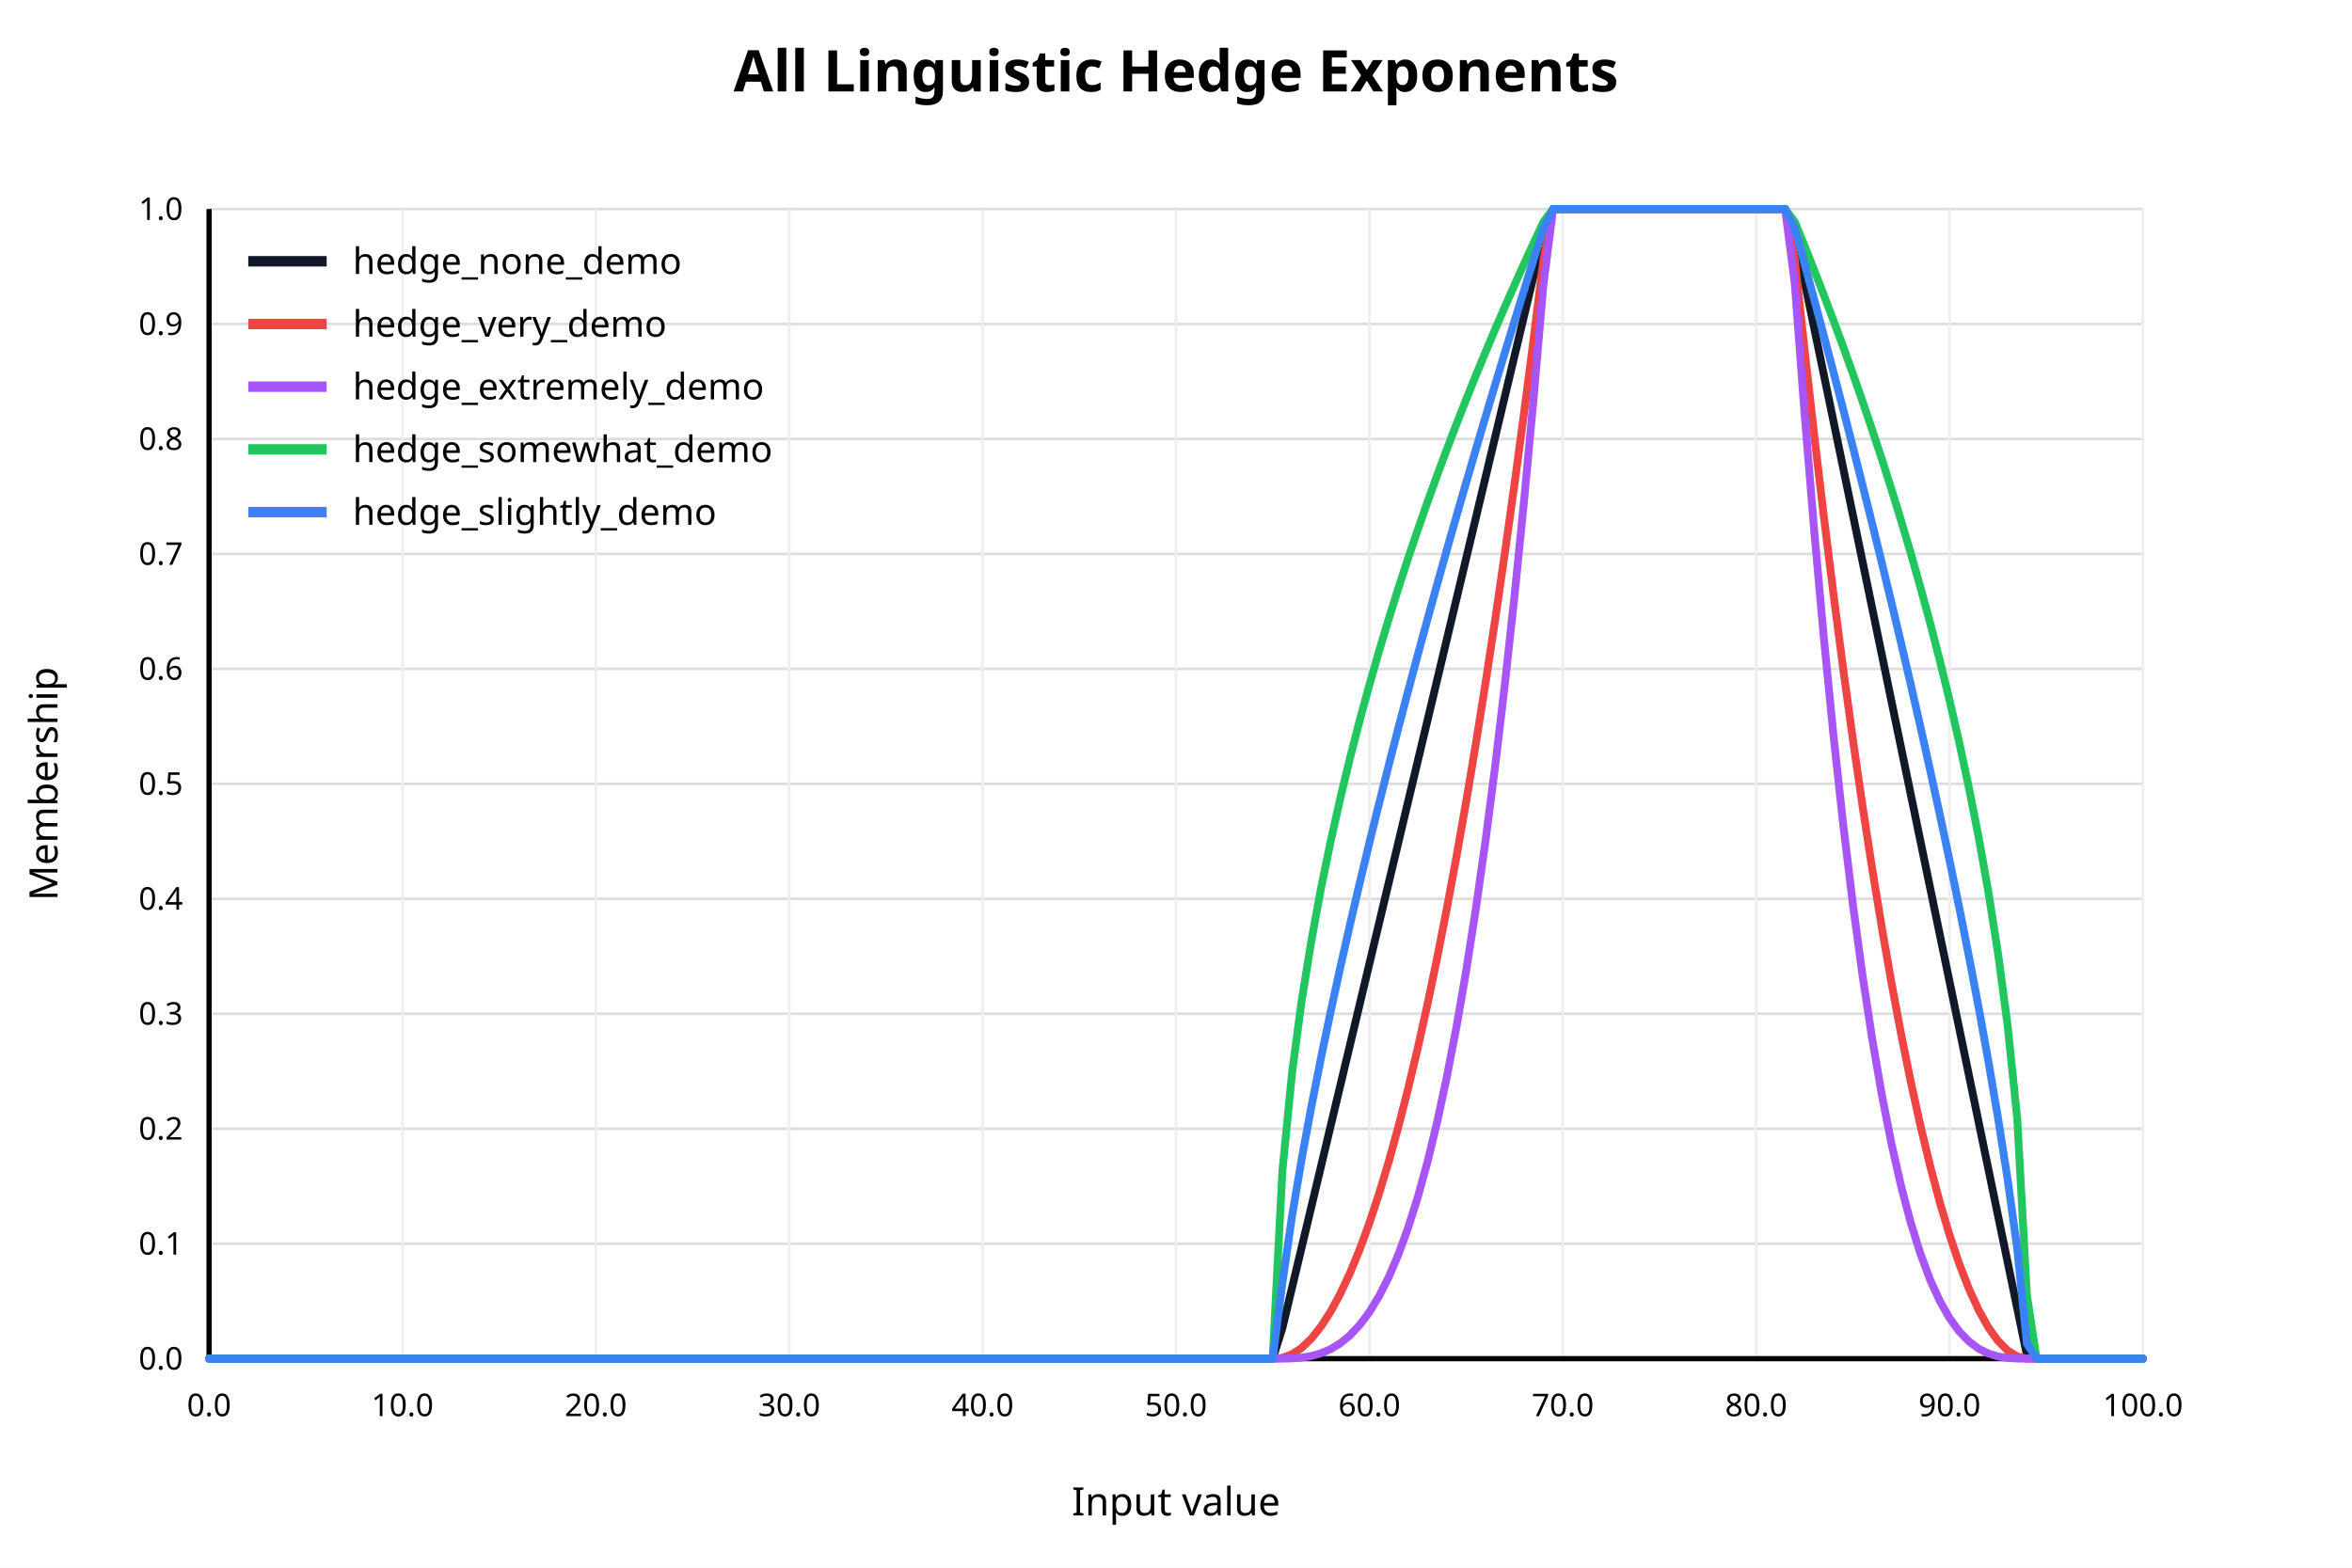
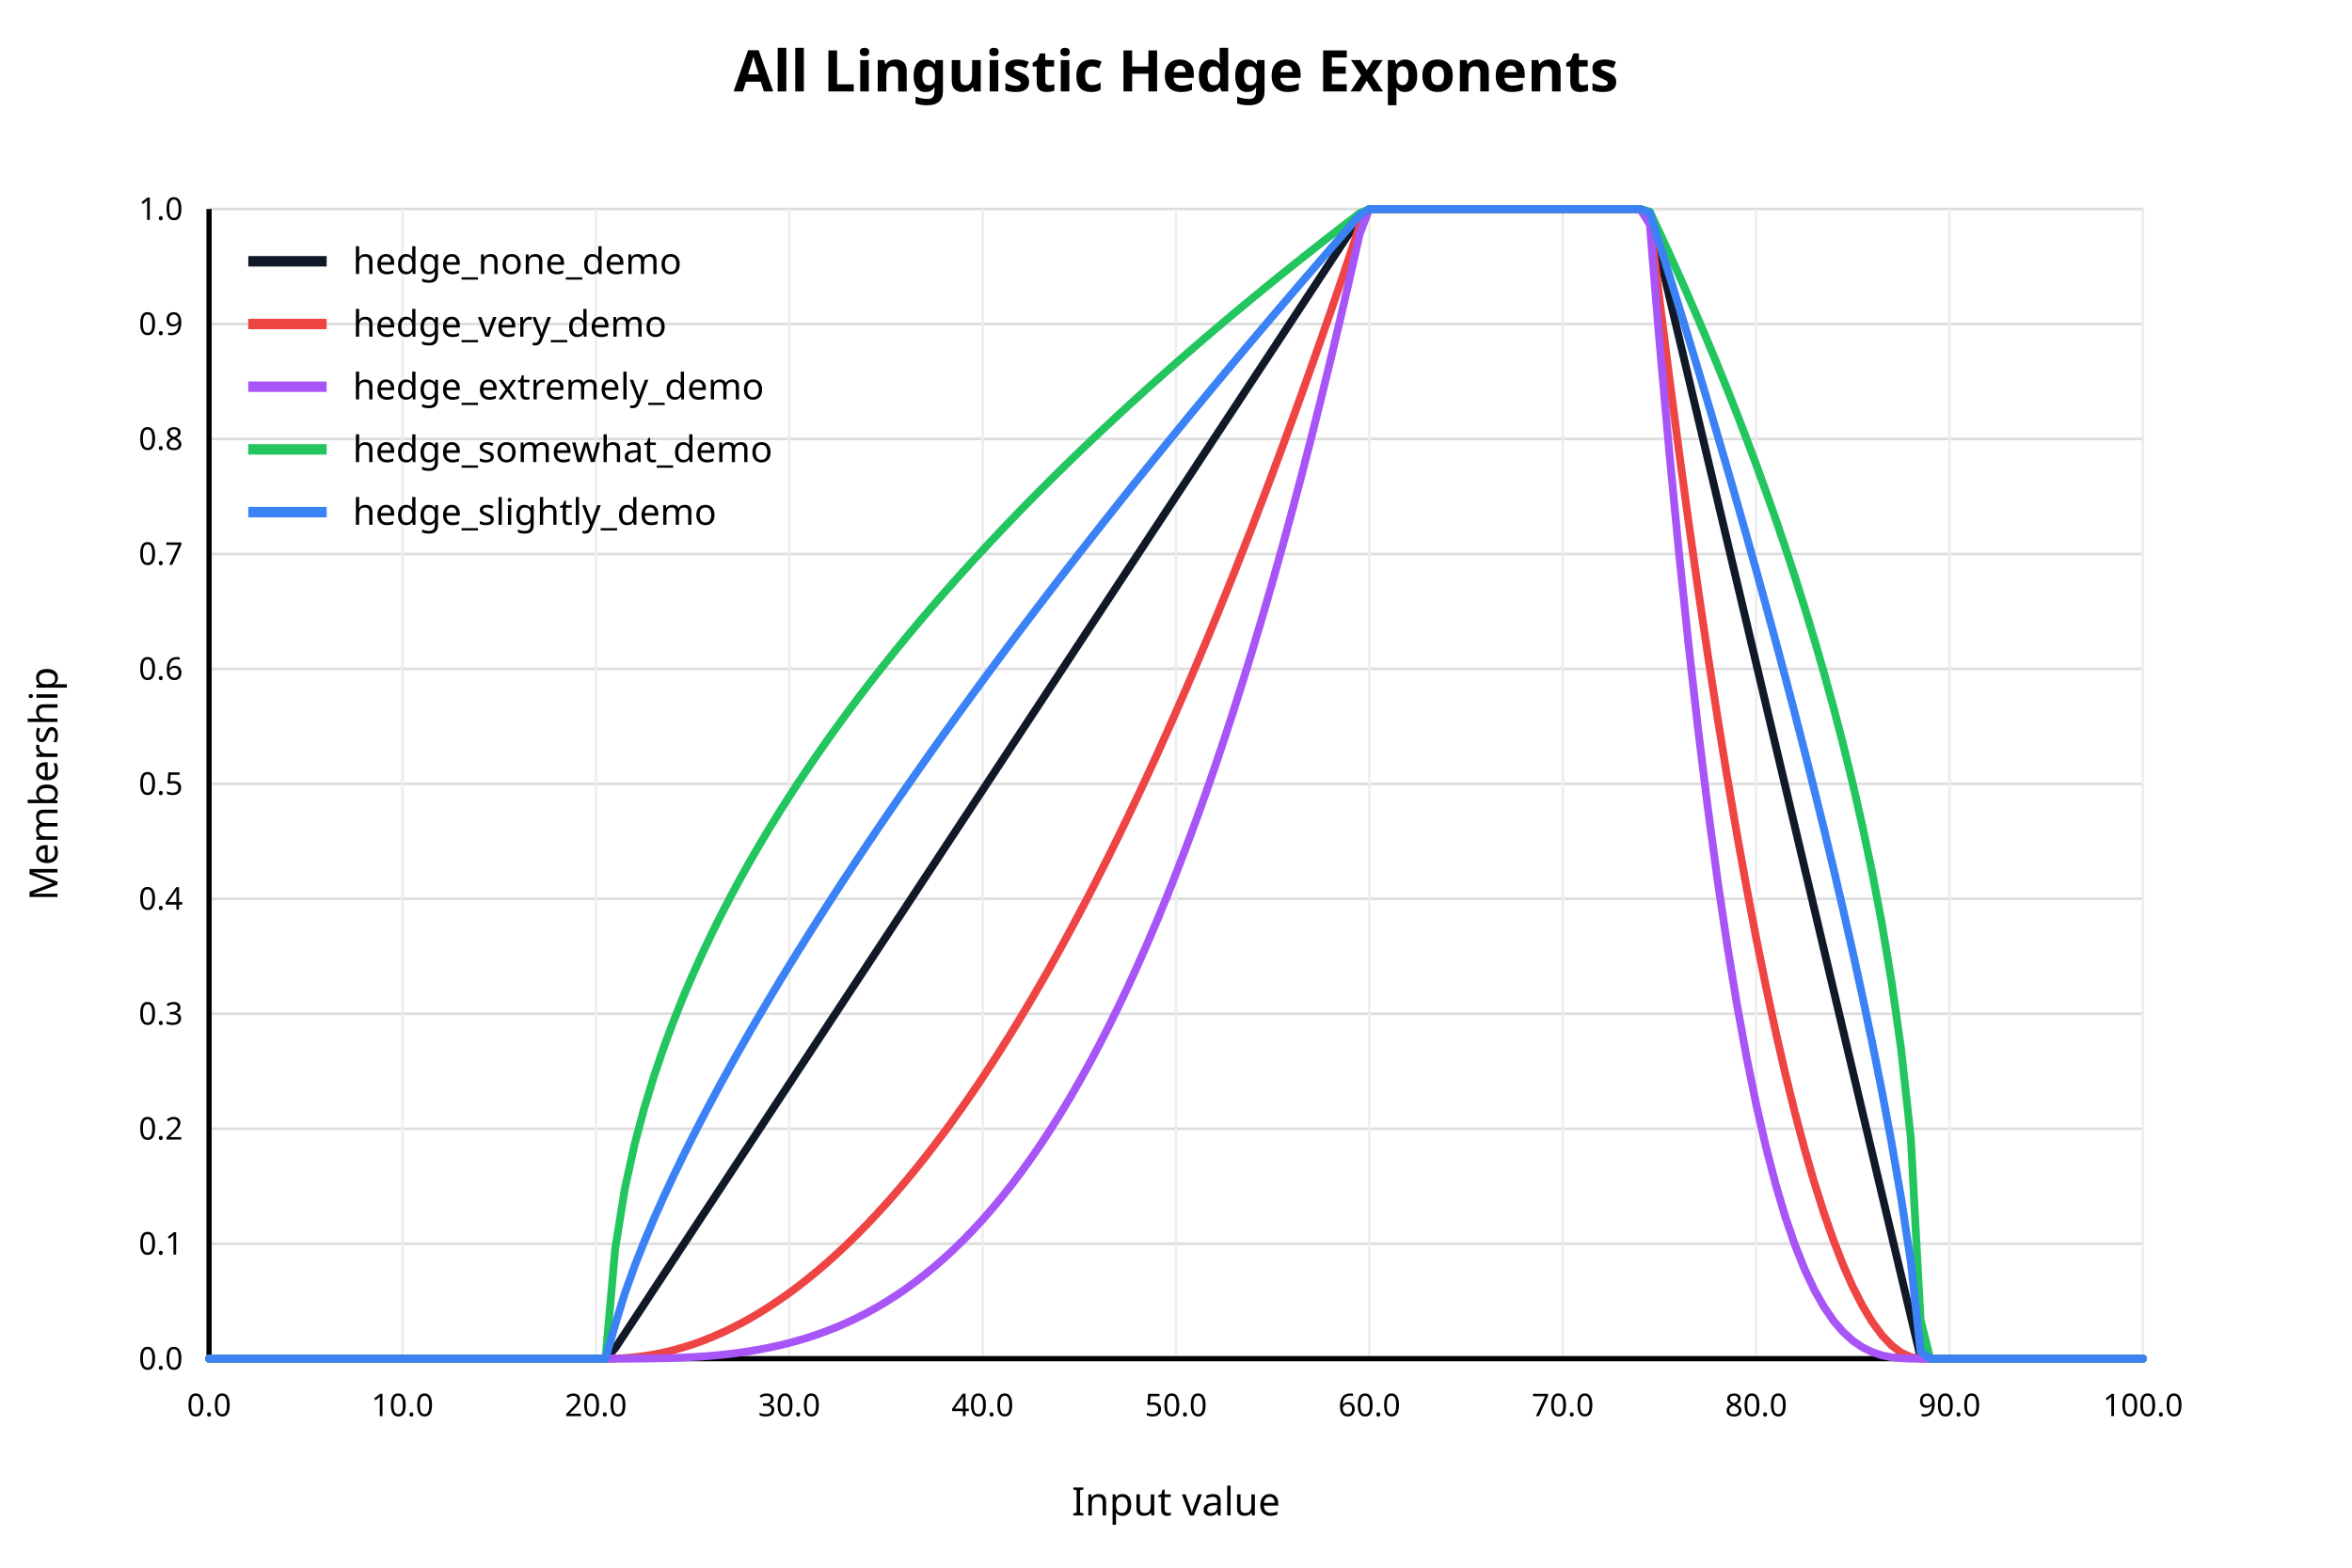
<svg xmlns="http://www.w3.org/2000/svg" width="900" height="600" viewBox="0 0 900 600">
  <rect x="0" y="0" width="900" height="600" fill="white" />
  <text x="450" y="35" text-anchor="middle" font-family="sans-serif" font-size="22" font-weight="bold" fill="black">All Linguistic Hedge Exponents</text>
  <line x1="80" y1="520.00" x2="820" y2="520.00" stroke="#dddddd" stroke-width="1" />
  <text x="70" y="520.00" text-anchor="end" dominant-baseline="middle" font-family="sans-serif" font-size="12" fill="black">0.0</text>
  <line x1="80" y1="476.00" x2="820" y2="476.00" stroke="#dddddd" stroke-width="1" />
  <text x="70" y="476.00" text-anchor="end" dominant-baseline="middle" font-family="sans-serif" font-size="12" fill="black">0.1</text>
  <line x1="80" y1="432.00" x2="820" y2="432.00" stroke="#dddddd" stroke-width="1" />
  <text x="70" y="432.00" text-anchor="end" dominant-baseline="middle" font-family="sans-serif" font-size="12" fill="black">0.2</text>
  <line x1="80" y1="388.00" x2="820" y2="388.00" stroke="#dddddd" stroke-width="1" />
  <text x="70" y="388.00" text-anchor="end" dominant-baseline="middle" font-family="sans-serif" font-size="12" fill="black">0.3</text>
  <line x1="80" y1="344.00" x2="820" y2="344.00" stroke="#dddddd" stroke-width="1" />
  <text x="70" y="344.00" text-anchor="end" dominant-baseline="middle" font-family="sans-serif" font-size="12" fill="black">0.4</text>
  <line x1="80" y1="300.00" x2="820" y2="300.00" stroke="#dddddd" stroke-width="1" />
  <text x="70" y="300.00" text-anchor="end" dominant-baseline="middle" font-family="sans-serif" font-size="12" fill="black">0.5</text>
  <line x1="80" y1="256.00" x2="820" y2="256.00" stroke="#dddddd" stroke-width="1" />
  <text x="70" y="256.00" text-anchor="end" dominant-baseline="middle" font-family="sans-serif" font-size="12" fill="black">0.6</text>
  <line x1="80" y1="212.00" x2="820" y2="212.00" stroke="#dddddd" stroke-width="1" />
  <text x="70" y="212.00" text-anchor="end" dominant-baseline="middle" font-family="sans-serif" font-size="12" fill="black">0.7</text>
  <line x1="80" y1="168.00" x2="820" y2="168.00" stroke="#dddddd" stroke-width="1" />
  <text x="70" y="168.00" text-anchor="end" dominant-baseline="middle" font-family="sans-serif" font-size="12" fill="black">0.8</text>
  <line x1="80" y1="124.00" x2="820" y2="124.00" stroke="#dddddd" stroke-width="1" />
  <text x="70" y="124.00" text-anchor="end" dominant-baseline="middle" font-family="sans-serif" font-size="12" fill="black">0.9</text>
  <line x1="80" y1="80.00" x2="820" y2="80.00" stroke="#dddddd" stroke-width="1" />
  <text x="70" y="80.00" text-anchor="end" dominant-baseline="middle" font-family="sans-serif" font-size="12" fill="black">1.0</text>
  <line x1="80.00" y1="80" x2="80.00" y2="520" stroke="#eeeeee" stroke-width="1" />
  <text x="80.00" y="542" text-anchor="middle" font-family="sans-serif" font-size="12" fill="black">0.0</text>
  <line x1="154.00" y1="80" x2="154.00" y2="520" stroke="#eeeeee" stroke-width="1" />
  <text x="154.00" y="542" text-anchor="middle" font-family="sans-serif" font-size="12" fill="black">10.0</text>
  <line x1="228.00" y1="80" x2="228.00" y2="520" stroke="#eeeeee" stroke-width="1" />
  <text x="228.00" y="542" text-anchor="middle" font-family="sans-serif" font-size="12" fill="black">20.0</text>
  <line x1="302.00" y1="80" x2="302.00" y2="520" stroke="#eeeeee" stroke-width="1" />
  <text x="302.00" y="542" text-anchor="middle" font-family="sans-serif" font-size="12" fill="black">30.0</text>
  <line x1="376.00" y1="80" x2="376.00" y2="520" stroke="#eeeeee" stroke-width="1" />
  <text x="376.00" y="542" text-anchor="middle" font-family="sans-serif" font-size="12" fill="black">40.0</text>
  <line x1="450.00" y1="80" x2="450.00" y2="520" stroke="#eeeeee" stroke-width="1" />
  <text x="450.00" y="542" text-anchor="middle" font-family="sans-serif" font-size="12" fill="black">50.0</text>
  <line x1="524.00" y1="80" x2="524.00" y2="520" stroke="#eeeeee" stroke-width="1" />
  <text x="524.00" y="542" text-anchor="middle" font-family="sans-serif" font-size="12" fill="black">60.0</text>
  <line x1="598.00" y1="80" x2="598.00" y2="520" stroke="#eeeeee" stroke-width="1" />
  <text x="598.00" y="542" text-anchor="middle" font-family="sans-serif" font-size="12" fill="black">70.0</text>
  <line x1="672.00" y1="80" x2="672.00" y2="520" stroke="#eeeeee" stroke-width="1" />
  <text x="672.00" y="542" text-anchor="middle" font-family="sans-serif" font-size="12" fill="black">80.0</text>
  <line x1="746.00" y1="80" x2="746.00" y2="520" stroke="#eeeeee" stroke-width="1" />
  <text x="746.00" y="542" text-anchor="middle" font-family="sans-serif" font-size="12" fill="black">90.0</text>
  <line x1="820.00" y1="80" x2="820.00" y2="520" stroke="#eeeeee" stroke-width="1" />
  <text x="820.00" y="542" text-anchor="middle" font-family="sans-serif" font-size="12" fill="black">100.0</text>
  <line x1="80" y1="520" x2="820" y2="520" stroke="black" stroke-width="2" />
  <line x1="80" y1="80" x2="80" y2="520" stroke="black" stroke-width="2" />
  <text x="450" y="580" text-anchor="middle" font-family="sans-serif" font-size="15" fill="black">Input value</text>
  <text x="22" y="300" text-anchor="middle" font-family="sans-serif" font-size="15" fill="black" transform="rotate(-90 22 300)">Membership</text>
-   <polyline fill="none" stroke="#111827" stroke-width="3" stroke-linejoin="round" stroke-linecap="round" points="80.00,520.00 83.70,520.00 87.40,520.00 91.10,520.00 94.80,520.00 98.50,520.00 102.20,520.00 105.90,520.00 109.60,520.00 113.30,520.00 117.00,520.00 120.70,520.00 124.40,520.00 128.10,520.00 131.80,520.00 135.50,520.00 139.20,520.00 142.90,520.00 146.60,520.00 150.30,520.00 154.00,520.00 157.70,520.00 161.40,520.00 165.10,520.00 168.80,520.00 172.50,520.00 176.20,520.00 179.90,520.00 183.60,520.00 187.30,520.00 191.00,520.00 194.70,520.00 198.40,520.00 202.10,520.00 205.80,520.00 209.50,520.00 213.20,520.00 216.90,520.00 220.60,520.00 224.30,520.00 228.00,520.00 231.70,520.00 235.40,520.00 239.10,520.00 242.80,520.00 246.50,520.00 250.20,520.00 253.90,520.00 257.60,520.00 261.30,520.00 265.00,520.00 268.70,520.00 272.40,520.00 276.10,520.00 279.80,520.00 283.50,520.00 287.20,520.00 290.90,520.00 294.60,520.00 298.30,520.00 302.00,520.00 305.70,520.00 309.40,520.00 313.10,520.00 316.80,520.00 320.50,520.00 324.20,520.00 327.90,520.00 331.60,520.00 335.30,520.00 339.00,520.00 342.70,520.00 346.40,520.00 350.10,520.00 353.80,520.00 357.50,520.00 361.20,520.00 364.90,520.00 368.60,520.00 372.30,520.00 376.00,520.00 379.70,520.00 383.40,520.00 387.10,520.00 390.80,520.00 394.50,520.00 398.20,520.00 401.90,520.00 405.60,520.00 409.30,520.00 413.00,520.00 416.70,520.00 420.40,520.00 424.10,520.00 427.80,520.00 431.50,520.00 435.20,520.00 438.90,520.00 442.60,520.00 446.30,520.00 450.00,520.00 453.70,520.00 457.40,520.00 461.10,520.00 464.80,520.00 468.50,520.00 472.20,520.00 475.90,520.00 479.60,520.00 483.30,520.00 487.00,520.00 490.70,508.33 494.40,492.83 498.10,477.33 501.80,461.83 505.50,446.33 509.20,430.83 512.90,415.33 516.60,399.83 520.30,384.33 524.00,368.84 527.70,353.34 531.40,337.84 535.10,322.34 538.80,306.84 542.50,291.34 546.20,275.84 549.90,260.34 553.60,244.84 557.30,229.34 561.00,213.84 564.70,198.34 568.40,182.84 572.10,167.35 575.80,151.85 579.50,136.35 583.20,120.85 586.90,105.35 590.60,89.85 594.30,80.00 598.00,80.00 601.70,80.00 605.40,80.00 609.10,80.00 612.80,80.00 616.50,80.00 620.20,80.00 623.90,80.00 627.60,80.00 631.30,80.00 635.00,80.00 638.70,80.00 642.40,80.00 646.10,80.00 649.80,80.00 653.50,80.00 657.20,80.00 660.90,80.00 664.60,80.00 668.30,80.00 672.00,80.00 675.70,80.00 679.40,80.00 683.10,80.00 686.80,89.82 690.50,107.69 694.20,125.56 697.90,143.43 701.60,161.29 705.30,179.16 709.00,197.03 712.70,214.90 716.40,232.77 720.10,250.63 723.80,268.50 727.50,286.37 731.20,304.24 734.90,322.11 738.60,339.97 742.30,357.84 746.00,375.71 749.70,393.58 753.40,411.45 757.10,429.31 760.80,447.18 764.50,465.05 768.20,482.92 771.90,500.79 775.60,518.65 779.30,520.00 783.00,520.00 786.70,520.00 790.40,520.00 794.10,520.00 797.80,520.00 801.50,520.00 805.20,520.00 808.90,520.00 812.60,520.00 816.30,520.00 820.00,520.00" />
+   <polyline fill="none" stroke="#111827" stroke-width="3" stroke-linejoin="round" stroke-linecap="round" points="80.00,520.00 83.70,520.00 87.40,520.00 91.10,520.00 94.80,520.00 98.50,520.00 102.20,520.00 105.90,520.00 109.60,520.00 113.30,520.00 117.00,520.00 120.70,520.00 124.40,520.00 128.10,520.00 131.80,520.00 135.50,520.00 139.20,520.00 142.90,520.00 146.60,520.00 150.30,520.00 154.00,520.00 157.70,520.00 161.40,520.00 165.10,520.00 168.80,520.00 172.50,520.00 176.20,520.00 179.90,520.00 183.60,520.00 187.30,520.00 191.00,520.00 194.70,520.00 198.40,520.00 202.10,520.00 205.80,520.00 209.50,520.00 213.20,520.00 216.90,520.00 220.60,520.00 224.30,520.00 228.00,520.00 231.70,520.00 235.40,515.99 239.10,510.37 242.80,504.75 246.50,499.13 250.20,493.51 253.90,487.89 257.60,482.27 261.30,476.64 265.00,471.02 268.70,465.40 272.40,459.78 276.10,454.16 279.80,448.54 283.50,442.92 287.20,437.30 290.90,431.68 294.60,426.06 298.30,420.44 302.00,414.82 305.70,409.20 309.40,403.58 313.10,397.95 316.80,392.33 320.50,386.71 324.20,381.09 327.90,375.47 331.60,369.85 335.30,364.23 339.00,358.61 342.70,352.99 346.40,347.37 350.10,341.75 353.80,336.13 357.50,330.51 361.20,324.88 364.90,319.26 368.60,313.64 372.30,308.02 376.00,302.40 379.70,296.78 383.40,291.16 387.10,285.54 390.80,279.92 394.50,274.30 398.20,268.68 401.90,263.06 405.60,257.44 409.30,251.82 413.00,246.19 416.70,240.57 420.40,234.95 424.10,229.33 427.80,223.71 431.50,218.09 435.20,212.47 438.90,206.85 442.60,201.23 446.30,195.61 450.00,189.99 453.70,184.37 457.40,178.75 461.10,173.13 464.80,167.50 468.50,161.88 472.20,156.26 475.90,150.64 479.60,145.02 483.30,139.40 487.00,133.78 490.70,128.16 494.40,122.54 498.10,116.92 501.80,111.30 505.50,105.68 509.20,100.06 512.90,94.44 516.60,88.81 520.30,83.19 524.00,80.00 527.70,80.00 531.40,80.00 535.10,80.00 538.80,80.00 542.50,80.00 546.20,80.00 549.90,80.00 553.60,80.00 557.30,80.00 561.00,80.00 564.70,80.00 568.40,80.00 572.10,80.00 575.80,80.00 579.50,80.00 583.20,80.00 586.90,80.00 590.60,80.00 594.30,80.00 598.00,80.00 601.70,80.00 605.40,80.00 609.10,80.00 612.80,80.00 616.50,80.00 620.20,80.00 623.90,80.00 627.60,80.00 631.30,81.97 635.00,97.60 638.70,113.22 642.40,128.85 646.10,144.47 649.80,160.10 653.50,175.73 657.20,191.35 660.90,206.98 664.60,222.60 668.30,238.23 672.00,253.86 675.70,269.48 679.40,285.11 683.10,300.73 686.80,316.36 690.50,331.98 694.20,347.61 697.90,363.24 701.60,378.86 705.30,394.49 709.00,410.11 712.70,425.74 716.40,441.37 720.10,456.99 723.80,472.62 727.50,488.24 731.20,503.87 734.90,519.50 738.60,520.00 742.30,520.00 746.00,520.00 749.70,520.00 753.40,520.00 757.10,520.00 760.80,520.00 764.50,520.00 768.20,520.00 771.90,520.00 775.60,520.00 779.30,520.00 783.00,520.00 786.70,520.00 790.40,520.00 794.10,520.00 797.80,520.00 801.50,520.00 805.20,520.00 808.90,520.00 812.60,520.00 816.30,520.00 820.00,520.00" />
  <line x1="95" y1="100" x2="125" y2="100" stroke="#111827" stroke-width="4" />
  <text x="135" y="100" dominant-baseline="middle" font-family="sans-serif" font-size="14" fill="black">hedge_none_demo</text>
-   <polyline fill="none" stroke="#ef4444" stroke-width="3" stroke-linejoin="round" stroke-linecap="round" points="80.00,520.00 83.70,520.00 87.40,520.00 91.10,520.00 94.80,520.00 98.50,520.00 102.20,520.00 105.90,520.00 109.60,520.00 113.30,520.00 117.00,520.00 120.70,520.00 124.40,520.00 128.10,520.00 131.80,520.00 135.50,520.00 139.20,520.00 142.90,520.00 146.60,520.00 150.30,520.00 154.00,520.00 157.70,520.00 161.40,520.00 165.10,520.00 168.80,520.00 172.50,520.00 176.20,520.00 179.90,520.00 183.60,520.00 187.30,520.00 191.00,520.00 194.70,520.00 198.40,520.00 202.10,520.00 205.80,520.00 209.50,520.00 213.20,520.00 216.90,520.00 220.60,520.00 224.30,520.00 228.00,520.00 231.70,520.00 235.40,520.00 239.10,520.00 242.80,520.00 246.50,520.00 250.20,520.00 253.90,520.00 257.60,520.00 261.30,520.00 265.00,520.00 268.70,520.00 272.40,520.00 276.10,520.00 279.80,520.00 283.50,520.00 287.20,520.00 290.90,520.00 294.60,520.00 298.30,520.00 302.00,520.00 305.70,520.00 309.40,520.00 313.10,520.00 316.80,520.00 320.50,520.00 324.20,520.00 327.90,520.00 331.60,520.00 335.30,520.00 339.00,520.00 342.70,520.00 346.40,520.00 350.10,520.00 353.80,520.00 357.50,520.00 361.20,520.00 364.90,520.00 368.60,520.00 372.30,520.00 376.00,520.00 379.70,520.00 383.40,520.00 387.10,520.00 390.80,520.00 394.50,520.00 398.20,520.00 401.90,520.00 405.60,520.00 409.30,520.00 413.00,520.00 416.70,520.00 420.40,520.00 424.10,520.00 427.80,520.00 431.50,520.00 435.20,520.00 438.90,520.00 442.60,520.00 446.30,520.00 450.00,520.00 453.70,520.00 457.40,520.00 461.10,520.00 464.80,520.00 468.50,520.00 472.20,520.00 475.90,520.00 479.60,520.00 483.30,520.00 487.00,520.00 490.70,519.69 494.40,518.32 498.10,515.86 501.80,512.31 505.50,507.67 509.20,501.93 512.90,495.10 516.60,487.18 520.30,478.17 524.00,468.07 527.70,456.87 531.40,444.58 535.10,431.20 538.80,416.73 542.50,401.17 546.20,384.51 549.90,366.77 553.60,347.93 557.30,328.00 561.00,306.97 564.70,284.86 568.40,261.65 572.10,237.35 575.80,211.96 579.50,185.48 583.20,157.90 586.90,129.24 590.60,99.48 594.30,80.00 598.00,80.00 601.70,80.00 605.40,80.00 609.10,80.00 612.80,80.00 616.50,80.00 620.20,80.00 623.90,80.00 627.60,80.00 631.30,80.00 635.00,80.00 638.70,80.00 642.40,80.00 646.10,80.00 649.80,80.00 653.50,80.00 657.20,80.00 660.90,80.00 664.60,80.00 668.30,80.00 672.00,80.00 675.70,80.00 679.40,80.00 683.10,80.00 686.80,99.42 690.50,133.64 694.20,166.40 697.90,197.71 701.60,227.57 705.30,255.98 709.00,282.93 712.70,308.44 716.40,332.49 720.10,355.10 723.80,376.25 727.50,395.95 731.20,414.20 734.90,431.00 738.60,446.34 742.30,460.24 746.00,472.68 749.70,483.68 753.40,493.22 757.10,501.31 760.80,507.95 764.50,513.14 768.20,516.87 771.90,519.16 775.60,520.00 779.30,520.00 783.00,520.00 786.70,520.00 790.40,520.00 794.10,520.00 797.80,520.00 801.50,520.00 805.20,520.00 808.90,520.00 812.60,520.00 816.30,520.00 820.00,520.00" />
+   <polyline fill="none" stroke="#ef4444" stroke-width="3" stroke-linejoin="round" stroke-linecap="round" points="80.00,520.00 83.70,520.00 87.40,520.00 91.10,520.00 94.80,520.00 98.50,520.00 102.20,520.00 105.90,520.00 109.60,520.00 113.30,520.00 117.00,520.00 120.70,520.00 124.40,520.00 128.10,520.00 131.80,520.00 135.50,520.00 139.20,520.00 142.90,520.00 146.60,520.00 150.30,520.00 154.00,520.00 157.70,520.00 161.40,520.00 165.10,520.00 168.80,520.00 172.50,520.00 176.20,520.00 179.90,520.00 183.60,520.00 187.30,520.00 191.00,520.00 194.70,520.00 198.40,520.00 202.10,520.00 205.80,520.00 209.50,520.00 213.20,520.00 216.90,520.00 220.60,520.00 224.30,520.00 228.00,520.00 231.70,520.00 235.40,519.96 239.10,519.79 242.80,519.47 246.50,519.01 250.20,518.40 253.90,517.66 257.60,516.76 261.30,515.73 265.00,514.55 268.70,513.23 272.40,511.76 276.10,510.15 279.80,508.39 283.50,506.50 287.20,504.46 290.90,502.27 294.60,499.94 298.30,497.47 302.00,494.86 305.70,492.10 309.40,489.19 313.10,486.15 316.80,482.96 320.50,479.62 324.20,476.15 327.90,472.53 331.60,468.76 335.30,464.85 339.00,460.80 342.70,456.61 346.40,452.27 350.10,447.79 353.80,443.16 357.50,438.39 361.20,433.48 364.90,428.42 368.60,423.22 372.30,417.88 376.00,412.39 379.70,406.76 383.40,400.98 387.10,395.06 390.80,389.00 394.50,382.80 398.20,376.45 401.90,369.96 405.60,363.32 409.30,356.54 413.00,349.62 416.70,342.55 420.40,335.34 424.10,327.98 427.80,320.49 431.50,312.84 435.20,305.06 438.90,297.13 442.60,289.06 446.30,280.84 450.00,272.48 453.70,263.98 457.40,255.33 461.10,246.54 464.80,237.61 468.50,228.53 472.20,219.31 475.90,209.94 479.60,200.44 483.30,190.78 487.00,180.99 490.70,171.05 494.40,160.97 498.10,150.74 501.80,140.37 505.50,129.86 509.20,119.20 512.90,108.40 516.60,97.45 520.30,86.36 524.00,80.00 527.70,80.00 531.40,80.00 535.10,80.00 538.80,80.00 542.50,80.00 546.20,80.00 549.90,80.00 553.60,80.00 557.30,80.00 561.00,80.00 564.70,80.00 568.40,80.00 572.10,80.00 575.80,80.00 579.50,80.00 583.20,80.00 586.90,80.00 590.60,80.00 594.30,80.00 598.00,80.00 601.70,80.00 605.40,80.00 609.10,80.00 612.80,80.00 616.50,80.00 620.20,80.00 623.90,80.00 627.60,80.00 631.30,83.93 635.00,114.49 638.70,143.94 642.40,172.27 646.10,199.50 649.80,225.62 653.50,250.63 657.20,274.52 660.90,297.31 664.60,318.99 668.30,339.56 672.00,359.02 675.70,377.36 679.40,394.60 683.10,410.73 686.80,425.75 690.50,439.66 694.20,452.46 697.90,464.15 701.60,474.73 705.30,484.20 709.00,492.56 712.70,499.81 716.40,505.95 720.10,510.98 723.80,514.90 727.50,517.71 731.20,519.41 734.90,520.00 738.60,520.00 742.30,520.00 746.00,520.00 749.70,520.00 753.40,520.00 757.10,520.00 760.80,520.00 764.50,520.00 768.20,520.00 771.90,520.00 775.60,520.00 779.30,520.00 783.00,520.00 786.70,520.00 790.40,520.00 794.10,520.00 797.80,520.00 801.50,520.00 805.20,520.00 808.90,520.00 812.60,520.00 816.30,520.00 820.00,520.00" />
  <line x1="95" y1="124" x2="125" y2="124" stroke="#ef4444" stroke-width="4" />
  <text x="135" y="124" dominant-baseline="middle" font-family="sans-serif" font-size="14" fill="black">hedge_very_demo</text>
-   <polyline fill="none" stroke="#a855f7" stroke-width="3" stroke-linejoin="round" stroke-linecap="round" points="80.00,520.00 83.70,520.00 87.40,520.00 91.10,520.00 94.80,520.00 98.50,520.00 102.20,520.00 105.90,520.00 109.60,520.00 113.30,520.00 117.00,520.00 120.70,520.00 124.40,520.00 128.10,520.00 131.80,520.00 135.50,520.00 139.20,520.00 142.90,520.00 146.60,520.00 150.30,520.00 154.00,520.00 157.70,520.00 161.40,520.00 165.10,520.00 168.80,520.00 172.50,520.00 176.20,520.00 179.90,520.00 183.60,520.00 187.30,520.00 191.00,520.00 194.70,520.00 198.40,520.00 202.10,520.00 205.80,520.00 209.50,520.00 213.20,520.00 216.90,520.00 220.60,520.00 224.30,520.00 228.00,520.00 231.70,520.00 235.40,520.00 239.10,520.00 242.80,520.00 246.50,520.00 250.20,520.00 253.90,520.00 257.60,520.00 261.30,520.00 265.00,520.00 268.70,520.00 272.40,520.00 276.10,520.00 279.80,520.00 283.50,520.00 287.20,520.00 290.90,520.00 294.60,520.00 298.30,520.00 302.00,520.00 305.70,520.00 309.40,520.00 313.10,520.00 316.80,520.00 320.50,520.00 324.20,520.00 327.90,520.00 331.60,520.00 335.30,520.00 339.00,520.00 342.70,520.00 346.40,520.00 350.10,520.00 353.80,520.00 357.50,520.00 361.20,520.00 364.90,520.00 368.60,520.00 372.30,520.00 376.00,520.00 379.70,520.00 383.40,520.00 387.10,520.00 390.80,520.00 394.50,520.00 398.20,520.00 401.90,520.00 405.60,520.00 409.30,520.00 413.00,520.00 416.70,520.00 420.40,520.00 424.10,520.00 427.80,520.00 431.50,520.00 435.20,520.00 438.90,520.00 442.60,520.00 446.30,520.00 450.00,520.00 453.70,520.00 457.40,520.00 461.10,520.00 464.80,520.00 468.50,520.00 472.20,520.00 475.90,520.00 479.60,520.00 483.30,520.00 487.00,520.00 490.70,519.99 494.40,519.90 498.10,519.60 501.80,518.98 505.50,517.93 509.20,516.34 512.90,514.08 516.60,511.04 520.30,507.10 524.00,502.16 527.70,496.09 531.40,488.78 535.10,480.11 538.80,469.97 542.50,458.25 546.20,444.82 549.90,429.57 553.60,412.39 557.30,393.16 561.00,371.77 564.70,348.10 568.40,322.04 572.10,293.46 575.80,262.26 579.50,228.32 583.20,191.52 586.90,151.75 590.60,108.89 594.30,80.00 598.00,80.00 601.70,80.00 605.40,80.00 609.10,80.00 612.80,80.00 616.50,80.00 620.20,80.00 623.90,80.00 627.60,80.00 631.30,80.00 635.00,80.00 638.70,80.00 642.40,80.00 646.10,80.00 649.80,80.00 653.50,80.00 657.20,80.00 660.90,80.00 664.60,80.00 668.30,80.00 672.00,80.00 675.70,80.00 679.40,80.00 683.10,80.00 686.80,108.81 690.50,157.95 694.20,203.01 697.90,244.17 701.60,281.60 705.30,315.48 709.00,345.99 712.70,373.30 716.40,397.59 720.10,419.05 723.80,437.83 727.50,454.13 731.20,468.12 734.90,479.97 738.60,489.86 742.30,497.98 746.00,504.48 749.70,509.56 753.40,513.39 757.10,516.15 760.80,518.01 764.50,519.14 768.20,519.74 771.90,519.96 775.60,520.00 779.30,520.00 783.00,520.00 786.70,520.00 790.40,520.00 794.10,520.00 797.80,520.00 801.50,520.00 805.20,520.00 808.90,520.00 812.60,520.00 816.30,520.00 820.00,520.00" />
+   <polyline fill="none" stroke="#a855f7" stroke-width="3" stroke-linejoin="round" stroke-linecap="round" points="80.00,520.00 83.70,520.00 87.40,520.00 91.10,520.00 94.80,520.00 98.50,520.00 102.20,520.00 105.90,520.00 109.60,520.00 113.30,520.00 117.00,520.00 120.70,520.00 124.40,520.00 128.10,520.00 131.80,520.00 135.50,520.00 139.20,520.00 142.90,520.00 146.60,520.00 150.30,520.00 154.00,520.00 157.70,520.00 161.40,520.00 165.10,520.00 168.80,520.00 172.50,520.00 176.20,520.00 179.90,520.00 183.60,520.00 187.30,520.00 191.00,520.00 194.70,520.00 198.40,520.00 202.10,520.00 205.80,520.00 209.50,520.00 213.20,520.00 216.90,520.00 220.60,520.00 224.30,520.00 228.00,520.00 231.70,520.00 235.40,520.00 239.10,520.00 242.80,519.98 246.50,519.95 250.20,519.90 253.90,519.83 257.60,519.72 261.30,519.58 265.00,519.39 268.70,519.16 272.40,518.87 276.10,518.53 279.80,518.12 283.50,517.63 287.20,517.08 290.90,516.44 294.60,515.72 298.30,514.90 302.00,513.99 305.70,512.97 309.40,511.85 313.10,510.61 316.80,509.25 320.50,507.77 324.20,506.16 327.90,504.41 331.60,502.52 335.30,500.48 339.00,498.29 342.70,495.94 346.40,493.43 350.10,490.74 353.80,487.89 357.50,484.85 361.20,481.63 364.90,478.22 368.60,474.61 372.30,470.80 376.00,466.78 379.70,462.55 383.40,458.10 387.10,453.43 390.80,448.52 394.50,443.38 398.20,438.01 401.90,432.38 405.60,426.50 409.30,420.37 413.00,413.97 416.70,407.31 420.40,400.37 424.10,393.15 427.80,385.65 431.50,377.86 435.20,369.77 438.90,361.38 442.60,352.69 446.30,343.68 450.00,334.35 453.70,324.71 457.40,314.73 461.10,304.42 464.80,293.77 468.50,282.77 472.20,271.43 475.90,259.72 479.60,247.66 483.30,235.23 487.00,222.42 490.70,209.24 494.40,195.68 498.10,181.72 501.80,167.37 505.50,152.62 509.20,137.47 512.90,121.90 516.60,105.92 520.30,89.51 524.00,80.00 527.70,80.00 531.40,80.00 535.10,80.00 538.80,80.00 542.50,80.00 546.20,80.00 549.90,80.00 553.60,80.00 557.30,80.00 561.00,80.00 564.70,80.00 568.40,80.00 572.10,80.00 575.80,80.00 579.50,80.00 583.20,80.00 586.90,80.00 590.60,80.00 594.30,80.00 598.00,80.00 601.70,80.00 605.40,80.00 609.10,80.00 612.80,80.00 616.50,80.00 620.20,80.00 623.90,80.00 627.60,80.00 631.30,85.89 635.00,130.71 638.70,172.33 642.40,210.88 646.10,246.46 649.80,279.21 653.50,309.23 657.20,336.65 660.90,361.58 664.60,384.14 668.30,404.45 672.00,422.63 675.70,438.79 679.40,453.06 683.10,465.55 686.80,476.38 690.50,485.67 694.20,493.54 697.90,500.10 701.60,505.48 705.30,509.79 709.00,513.15 712.70,515.67 716.40,517.49 720.10,518.71 723.80,519.45 727.50,519.83 731.20,519.98 734.90,520.00 738.60,520.00 742.30,520.00 746.00,520.00 749.70,520.00 753.40,520.00 757.10,520.00 760.80,520.00 764.50,520.00 768.20,520.00 771.90,520.00 775.60,520.00 779.30,520.00 783.00,520.00 786.70,520.00 790.40,520.00 794.10,520.00 797.80,520.00 801.50,520.00 805.20,520.00 808.90,520.00 812.60,520.00 816.30,520.00 820.00,520.00" />
  <line x1="95" y1="148" x2="125" y2="148" stroke="#a855f7" stroke-width="4" />
  <text x="135" y="148" dominant-baseline="middle" font-family="sans-serif" font-size="14" fill="black">hedge_extremely_demo</text>
-   <polyline fill="none" stroke="#22c55e" stroke-width="3" stroke-linejoin="round" stroke-linecap="round" points="80.00,520.00 83.70,520.00 87.40,520.00 91.10,520.00 94.80,520.00 98.50,520.00 102.20,520.00 105.90,520.00 109.60,520.00 113.30,520.00 117.00,520.00 120.70,520.00 124.40,520.00 128.10,520.00 131.80,520.00 135.50,520.00 139.20,520.00 142.90,520.00 146.60,520.00 150.30,520.00 154.00,520.00 157.70,520.00 161.40,520.00 165.10,520.00 168.80,520.00 172.50,520.00 176.20,520.00 179.90,520.00 183.60,520.00 187.30,520.00 191.00,520.00 194.70,520.00 198.40,520.00 202.10,520.00 205.80,520.00 209.50,520.00 213.20,520.00 216.90,520.00 220.60,520.00 224.30,520.00 228.00,520.00 231.70,520.00 235.40,520.00 239.10,520.00 242.80,520.00 246.50,520.00 250.20,520.00 253.90,520.00 257.60,520.00 261.30,520.00 265.00,520.00 268.70,520.00 272.40,520.00 276.10,520.00 279.80,520.00 283.50,520.00 287.20,520.00 290.90,520.00 294.60,520.00 298.30,520.00 302.00,520.00 305.70,520.00 309.40,520.00 313.10,520.00 316.80,520.00 320.50,520.00 324.20,520.00 327.90,520.00 331.60,520.00 335.30,520.00 339.00,520.00 342.70,520.00 346.40,520.00 350.10,520.00 353.80,520.00 357.50,520.00 361.20,520.00 364.90,520.00 368.60,520.00 372.30,520.00 376.00,520.00 379.70,520.00 383.40,520.00 387.10,520.00 390.80,520.00 394.50,520.00 398.20,520.00 401.90,520.00 405.60,520.00 409.30,520.00 413.00,520.00 416.70,520.00 420.40,520.00 424.10,520.00 427.80,520.00 431.50,520.00 435.20,520.00 438.90,520.00 442.60,520.00 446.30,520.00 450.00,520.00 453.70,520.00 457.40,520.00 461.10,520.00 464.80,520.00 468.50,520.00 472.20,520.00 475.90,520.00 479.60,520.00 483.30,520.00 487.00,520.00 490.70,448.34 494.40,410.66 498.10,382.98 501.80,360.02 505.50,339.96 509.20,321.92 512.90,305.40 516.60,290.06 520.30,275.68 524.00,262.10 527.70,249.20 531.40,236.89 535.10,225.09 538.80,213.75 542.50,202.81 546.20,192.23 549.90,181.99 553.60,172.05 557.30,162.38 561.00,152.97 564.70,143.80 568.40,134.84 572.10,126.09 575.80,117.52 579.50,109.14 583.20,100.92 586.90,92.86 590.60,84.95 594.30,80.00 598.00,80.00 601.70,80.00 605.40,80.00 609.10,80.00 612.80,80.00 616.50,80.00 620.20,80.00 623.90,80.00 627.60,80.00 631.30,80.00 635.00,80.00 638.70,80.00 642.40,80.00 646.10,80.00 649.80,80.00 653.50,80.00 657.20,80.00 660.90,80.00 664.60,80.00 668.30,80.00 672.00,80.00 675.70,80.00 679.40,80.00 683.10,80.00 686.80,84.94 690.50,94.07 694.20,103.40 697.90,112.95 701.60,122.72 705.30,132.74 709.00,143.03 712.70,153.61 716.40,164.50 720.10,175.73 723.80,187.35 727.50,199.38 731.20,211.88 734.90,224.92 738.60,238.55 742.30,252.89 746.00,268.03 749.70,284.15 753.40,301.45 757.10,320.25 760.80,341.00 764.50,364.51 768.20,392.27 771.90,428.06 775.60,495.67 779.30,520.00 783.00,520.00 786.70,520.00 790.40,520.00 794.10,520.00 797.80,520.00 801.50,520.00 805.20,520.00 808.90,520.00 812.60,520.00 816.30,520.00 820.00,520.00" />
+   <polyline fill="none" stroke="#22c55e" stroke-width="3" stroke-linejoin="round" stroke-linecap="round" points="80.00,520.00 83.70,520.00 87.40,520.00 91.10,520.00 94.80,520.00 98.50,520.00 102.20,520.00 105.90,520.00 109.60,520.00 113.30,520.00 117.00,520.00 120.70,520.00 124.40,520.00 128.10,520.00 131.80,520.00 135.50,520.00 139.20,520.00 142.90,520.00 146.60,520.00 150.30,520.00 154.00,520.00 157.70,520.00 161.40,520.00 165.10,520.00 168.80,520.00 172.50,520.00 176.20,520.00 179.90,520.00 183.60,520.00 187.30,520.00 191.00,520.00 194.70,520.00 198.40,520.00 202.10,520.00 205.80,520.00 209.50,520.00 213.20,520.00 216.90,520.00 220.60,520.00 224.30,520.00 228.00,520.00 231.70,520.00 235.40,477.99 239.10,454.90 242.80,438.08 246.50,424.17 250.20,412.03 253.90,401.13 257.60,391.15 261.30,381.88 265.00,373.20 268.70,365.01 272.40,357.22 276.10,349.80 279.80,342.68 283.50,335.84 287.20,329.24 290.90,322.87 294.60,316.69 298.30,310.70 302.00,304.87 305.70,299.20 309.40,293.67 313.10,288.27 316.80,282.99 320.50,277.83 324.20,272.78 327.90,267.82 331.60,262.97 335.30,258.20 339.00,253.52 342.70,248.92 346.40,244.39 350.10,239.94 353.80,235.56 357.50,231.25 361.20,227.00 364.90,222.81 368.60,218.67 372.30,214.60 376.00,210.58 379.70,206.61 383.40,202.68 387.10,198.81 390.80,194.98 394.50,191.20 398.20,187.46 401.90,183.76 405.60,180.11 409.30,176.49 413.00,172.91 416.70,169.36 420.40,165.85 424.10,162.38 427.80,158.94 431.50,155.53 435.20,152.15 438.90,148.80 442.60,145.49 446.30,142.20 450.00,138.94 453.70,135.71 457.40,132.51 461.10,129.33 464.80,126.18 468.50,123.05 472.20,119.94 475.90,116.87 479.60,113.81 483.30,110.78 487.00,107.77 490.70,104.78 494.40,101.81 498.10,98.86 501.80,95.94 505.50,93.03 509.20,90.15 512.90,87.28 516.60,84.43 520.30,81.60 524.00,80.00 527.70,80.00 531.40,80.00 535.10,80.00 538.80,80.00 542.50,80.00 546.20,80.00 549.90,80.00 553.60,80.00 557.30,80.00 561.00,80.00 564.70,80.00 568.40,80.00 572.10,80.00 575.80,80.00 579.50,80.00 583.20,80.00 586.90,80.00 590.60,80.00 594.30,80.00 598.00,80.00 601.70,80.00 605.40,80.00 609.10,80.00 612.80,80.00 616.50,80.00 620.20,80.00 623.90,80.00 627.60,80.00 631.30,80.99 635.00,88.89 638.70,96.94 642.40,105.14 646.10,113.51 649.80,122.06 653.50,130.80 657.20,139.73 660.90,148.88 664.60,158.26 668.30,167.89 672.00,177.80 675.70,187.99 679.40,198.51 683.10,209.39 686.80,220.66 690.50,232.38 694.20,244.59 697.90,257.37 701.60,270.80 705.30,285.00 709.00,300.11 712.70,316.35 716.40,333.99 720.10,353.50 723.80,375.61 727.50,401.79 731.20,435.75 734.90,505.10 738.60,520.00 742.30,520.00 746.00,520.00 749.70,520.00 753.40,520.00 757.10,520.00 760.80,520.00 764.50,520.00 768.20,520.00 771.90,520.00 775.60,520.00 779.30,520.00 783.00,520.00 786.70,520.00 790.40,520.00 794.10,520.00 797.80,520.00 801.50,520.00 805.20,520.00 808.90,520.00 812.60,520.00 816.30,520.00 820.00,520.00" />
  <line x1="95" y1="172" x2="125" y2="172" stroke="#22c55e" stroke-width="4" />
  <text x="135" y="172" dominant-baseline="middle" font-family="sans-serif" font-size="14" fill="black">hedge_somewhat_demo</text>
-   <polyline fill="none" stroke="#3b82f6" stroke-width="3" stroke-linejoin="round" stroke-linecap="round" points="80.00,520.00 83.70,520.00 87.40,520.00 91.10,520.00 94.80,520.00 98.50,520.00 102.20,520.00 105.90,520.00 109.60,520.00 113.30,520.00 117.00,520.00 120.70,520.00 124.40,520.00 128.10,520.00 131.80,520.00 135.50,520.00 139.20,520.00 142.90,520.00 146.60,520.00 150.30,520.00 154.00,520.00 157.70,520.00 161.40,520.00 165.10,520.00 168.80,520.00 172.50,520.00 176.20,520.00 179.90,520.00 183.60,520.00 187.30,520.00 191.00,520.00 194.70,520.00 198.40,520.00 202.10,520.00 205.80,520.00 209.50,520.00 213.20,520.00 216.90,520.00 220.60,520.00 224.30,520.00 228.00,520.00 231.70,520.00 235.40,520.00 239.10,520.00 242.80,520.00 246.50,520.00 250.20,520.00 253.90,520.00 257.60,520.00 261.30,520.00 265.00,520.00 268.70,520.00 272.40,520.00 276.10,520.00 279.80,520.00 283.50,520.00 287.20,520.00 290.90,520.00 294.60,520.00 298.30,520.00 302.00,520.00 305.70,520.00 309.40,520.00 313.10,520.00 316.80,520.00 320.50,520.00 324.20,520.00 327.90,520.00 331.60,520.00 335.30,520.00 339.00,520.00 342.70,520.00 346.40,520.00 350.10,520.00 353.80,520.00 357.50,520.00 361.20,520.00 364.90,520.00 368.60,520.00 372.30,520.00 376.00,520.00 379.70,520.00 383.40,520.00 387.10,520.00 390.80,520.00 394.50,520.00 398.20,520.00 401.90,520.00 405.60,520.00 409.30,520.00 413.00,520.00 416.70,520.00 420.40,520.00 424.10,520.00 427.80,520.00 431.50,520.00 435.20,520.00 438.90,520.00 442.60,520.00 446.30,520.00 450.00,520.00 453.70,520.00 457.40,520.00 461.10,520.00 464.80,520.00 468.50,520.00 472.20,520.00 475.90,520.00 479.60,520.00 483.30,520.00 487.00,520.00 490.70,491.08 494.40,465.49 498.10,443.54 501.80,423.53 505.50,404.83 509.20,387.10 512.90,370.13 516.60,353.77 520.30,337.94 524.00,322.55 527.70,307.56 531.40,292.90 535.10,278.56 538.80,264.50 542.50,250.69 546.20,237.11 549.90,223.74 553.60,210.58 557.30,197.60 561.00,184.79 564.70,172.14 568.40,159.64 572.10,147.29 575.80,135.07 579.50,122.98 583.20,111.01 586.90,99.15 590.60,87.41 594.30,80.00 598.00,80.00 601.70,80.00 605.40,80.00 609.10,80.00 612.80,80.00 616.50,80.00 620.20,80.00 623.90,80.00 627.60,80.00 631.30,80.00 635.00,80.00 638.70,80.00 642.40,80.00 646.10,80.00 649.80,80.00 653.50,80.00 657.20,80.00 660.90,80.00 664.60,80.00 668.30,80.00 672.00,80.00 675.70,80.00 679.40,80.00 683.10,80.00 686.80,87.39 690.50,100.93 694.20,114.63 697.90,128.48 701.60,142.50 705.30,156.69 709.00,171.07 712.70,185.65 716.40,200.45 720.10,215.48 723.80,230.76 727.50,246.31 731.20,262.16 734.90,278.35 738.60,294.91 742.30,311.88 746.00,329.33 749.70,347.33 753.40,365.97 757.10,385.41 760.80,405.83 764.50,427.57 768.20,451.18 771.90,477.97 775.60,514.28 779.30,520.00 783.00,520.00 786.70,520.00 790.40,520.00 794.10,520.00 797.80,520.00 801.50,520.00 805.20,520.00 808.90,520.00 812.60,520.00 816.30,520.00 820.00,520.00" />
+   <polyline fill="none" stroke="#3b82f6" stroke-width="3" stroke-linejoin="round" stroke-linecap="round" points="80.00,520.00 83.70,520.00 87.40,520.00 91.10,520.00 94.80,520.00 98.50,520.00 102.20,520.00 105.90,520.00 109.60,520.00 113.30,520.00 117.00,520.00 120.70,520.00 124.40,520.00 128.10,520.00 131.80,520.00 135.50,520.00 139.20,520.00 142.90,520.00 146.60,520.00 150.30,520.00 154.00,520.00 157.70,520.00 161.40,520.00 165.10,520.00 168.80,520.00 172.50,520.00 176.20,520.00 179.90,520.00 183.60,520.00 187.30,520.00 191.00,520.00 194.70,520.00 198.40,520.00 202.10,520.00 205.80,520.00 209.50,520.00 213.20,520.00 216.90,520.00 220.60,520.00 224.30,520.00 228.00,520.00 231.70,520.00 235.40,507.02 239.10,494.96 242.80,484.65 246.50,475.28 250.20,466.52 253.90,458.21 257.60,450.27 261.30,442.62 265.00,435.21 268.70,428.01 272.40,421.00 276.10,414.14 279.80,407.43 283.50,400.86 287.20,394.40 290.90,388.05 294.60,381.80 298.30,375.64 302.00,369.57 305.70,363.58 309.40,357.67 313.10,351.83 316.80,346.05 320.50,340.34 324.20,334.69 327.90,329.09 331.60,323.55 335.30,318.06 339.00,312.62 342.70,307.22 346.40,301.88 350.10,296.57 353.80,291.31 357.50,286.08 361.20,280.90 364.90,275.75 368.60,270.64 372.30,265.56 376.00,260.52 379.70,255.51 383.40,250.53 387.10,245.58 390.80,240.66 394.50,235.77 398.20,230.91 401.90,226.07 405.60,221.26 409.30,216.48 413.00,211.72 416.70,206.99 420.40,202.28 424.10,197.59 427.80,192.92 431.50,188.28 435.20,183.66 438.90,179.06 442.60,174.48 446.30,169.92 450.00,165.38 453.70,160.86 457.40,156.36 461.10,151.88 464.80,147.41 468.50,142.97 472.20,138.54 475.90,134.12 479.60,129.73 483.30,125.35 487.00,120.99 490.70,116.64 494.40,112.31 498.10,107.99 501.80,103.69 505.50,99.40 509.20,95.13 512.90,90.87 516.60,86.63 520.30,82.40 524.00,80.00 527.70,80.00 531.40,80.00 535.10,80.00 538.80,80.00 542.50,80.00 546.20,80.00 549.90,80.00 553.60,80.00 557.30,80.00 561.00,80.00 564.70,80.00 568.40,80.00 572.10,80.00 575.80,80.00 579.50,80.00 583.20,80.00 586.90,80.00 590.60,80.00 594.30,80.00 598.00,80.00 601.70,80.00 605.40,80.00 609.10,80.00 612.80,80.00 616.50,80.00 620.20,80.00 623.90,80.00 627.60,80.00 631.30,81.48 635.00,93.26 638.70,105.16 642.40,117.17 646.10,129.30 649.80,141.56 653.50,153.95 657.20,166.48 660.90,179.16 664.60,192.01 668.30,205.02 672.00,218.21 675.70,231.60 679.40,245.20 683.10,259.03 686.80,273.11 690.50,287.45 694.20,302.11 697.90,317.09 701.60,332.46 705.30,348.26 709.00,364.56 712.70,381.45 716.40,399.06 720.10,417.57 723.80,437.29 727.50,458.73 731.20,483.14 734.90,517.26 738.60,520.00 742.30,520.00 746.00,520.00 749.70,520.00 753.40,520.00 757.10,520.00 760.80,520.00 764.50,520.00 768.20,520.00 771.90,520.00 775.60,520.00 779.30,520.00 783.00,520.00 786.70,520.00 790.40,520.00 794.10,520.00 797.80,520.00 801.50,520.00 805.20,520.00 808.90,520.00 812.60,520.00 816.30,520.00 820.00,520.00" />
  <line x1="95" y1="196" x2="125" y2="196" stroke="#3b82f6" stroke-width="4" />
  <text x="135" y="196" dominant-baseline="middle" font-family="sans-serif" font-size="14" fill="black">hedge_slightly_demo</text>
</svg>
